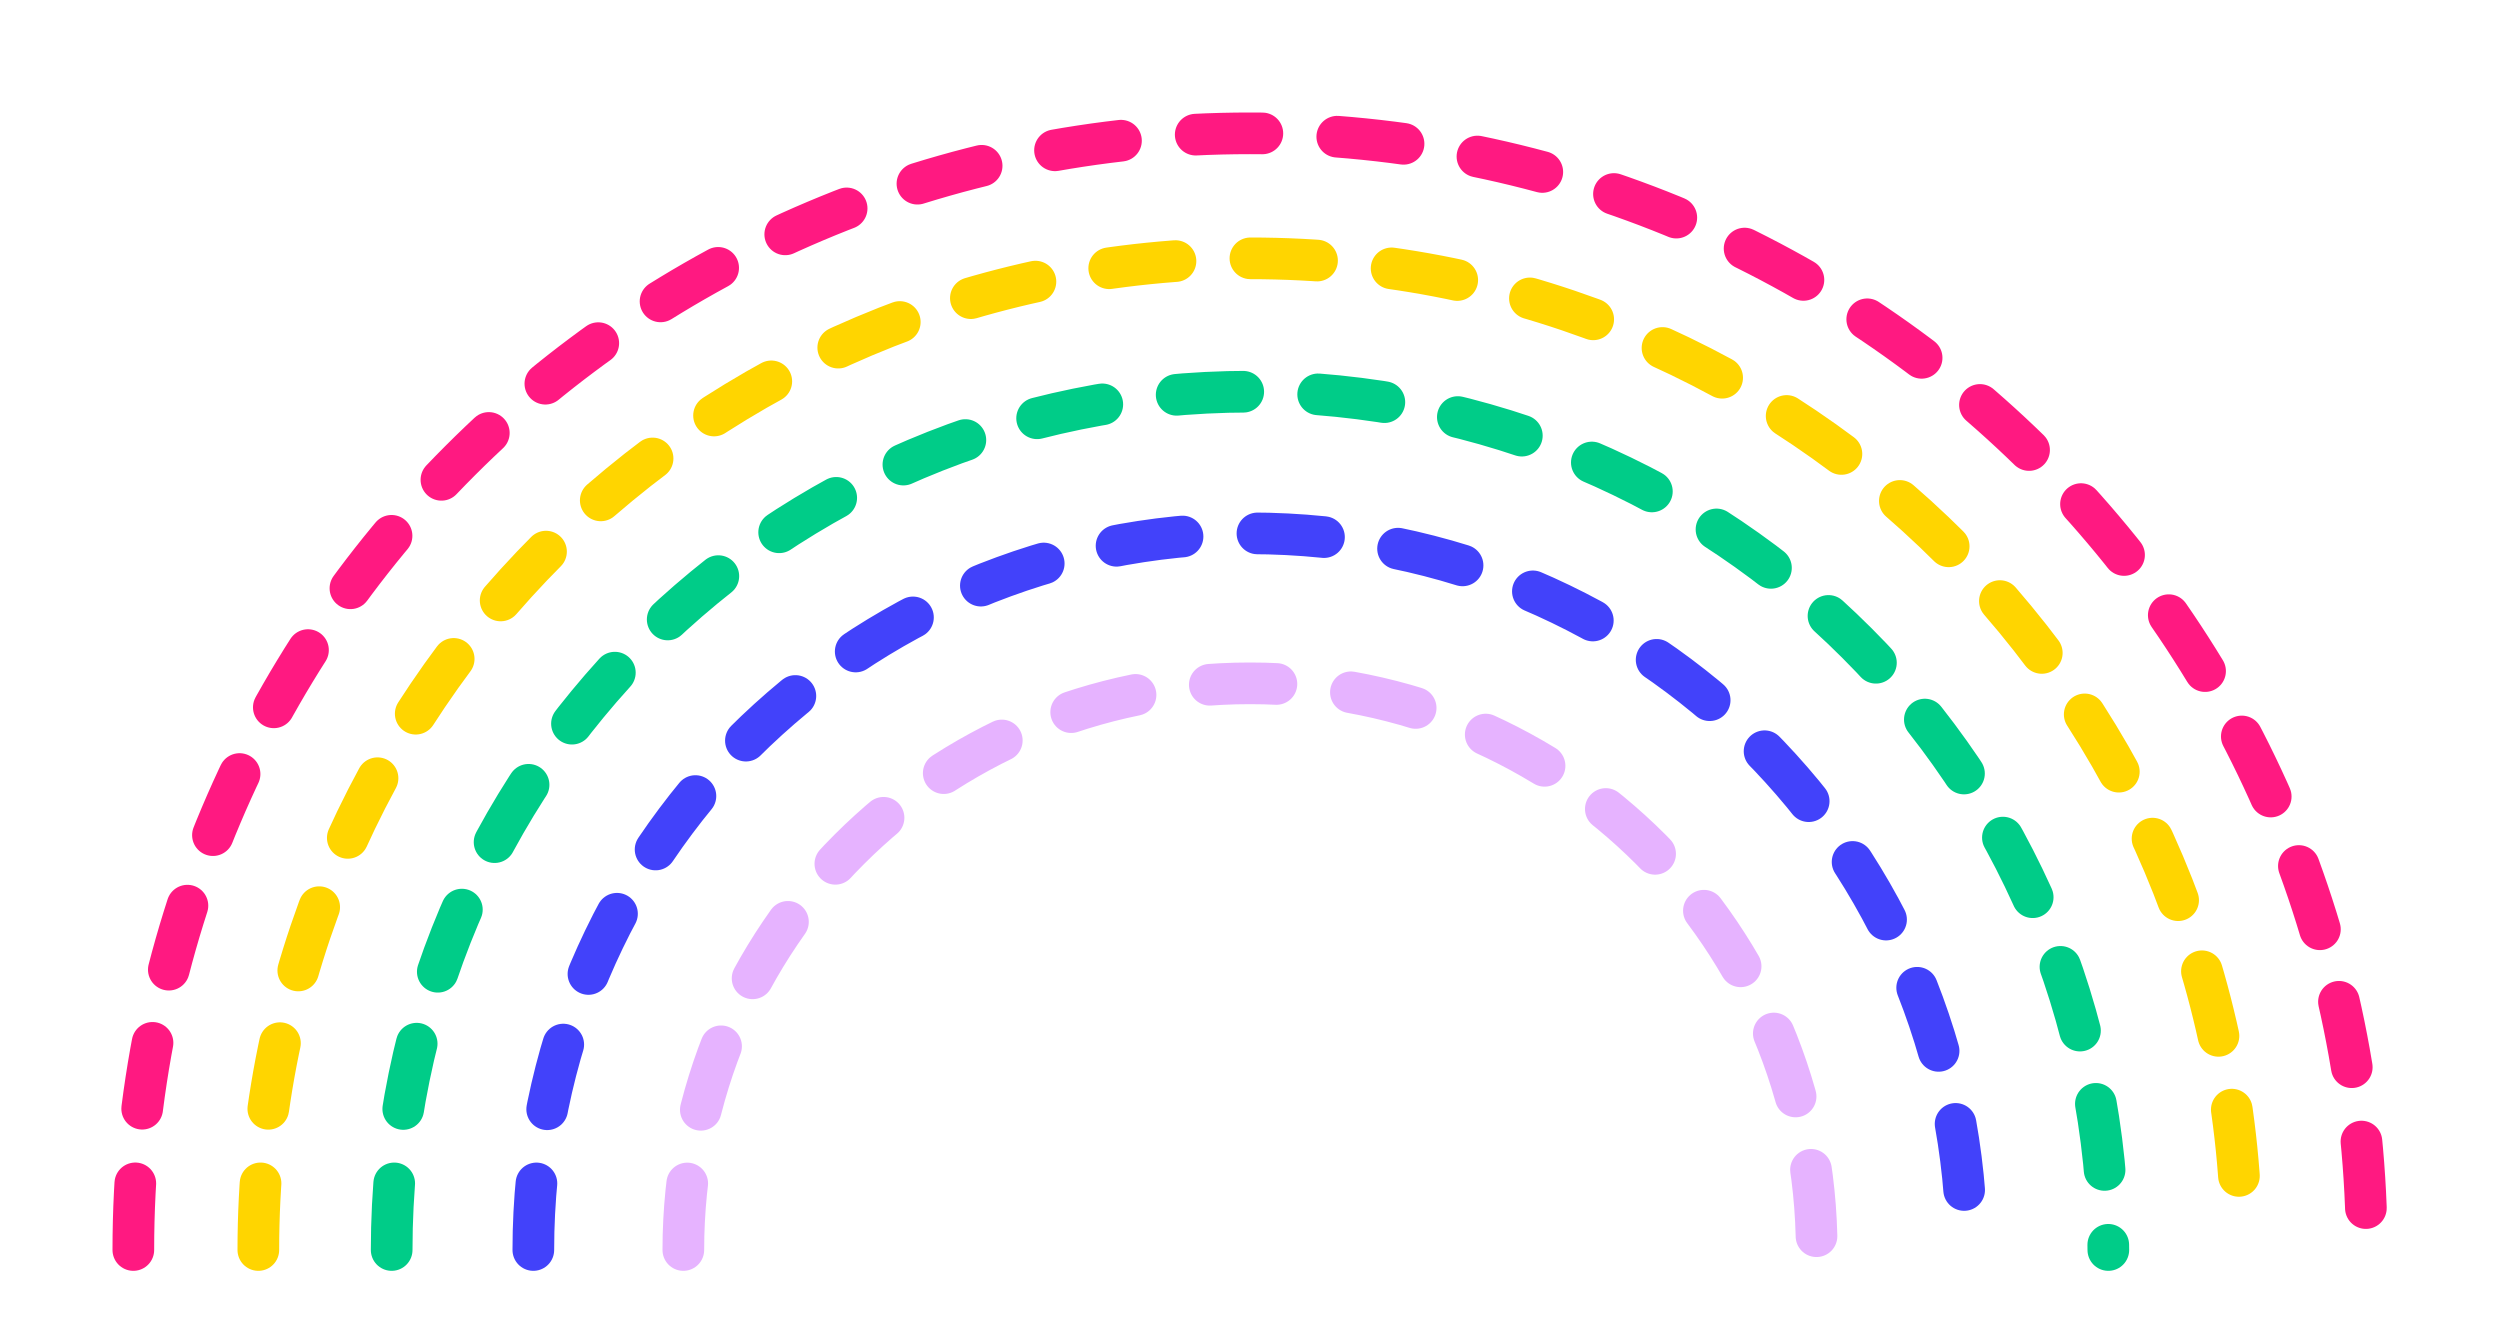
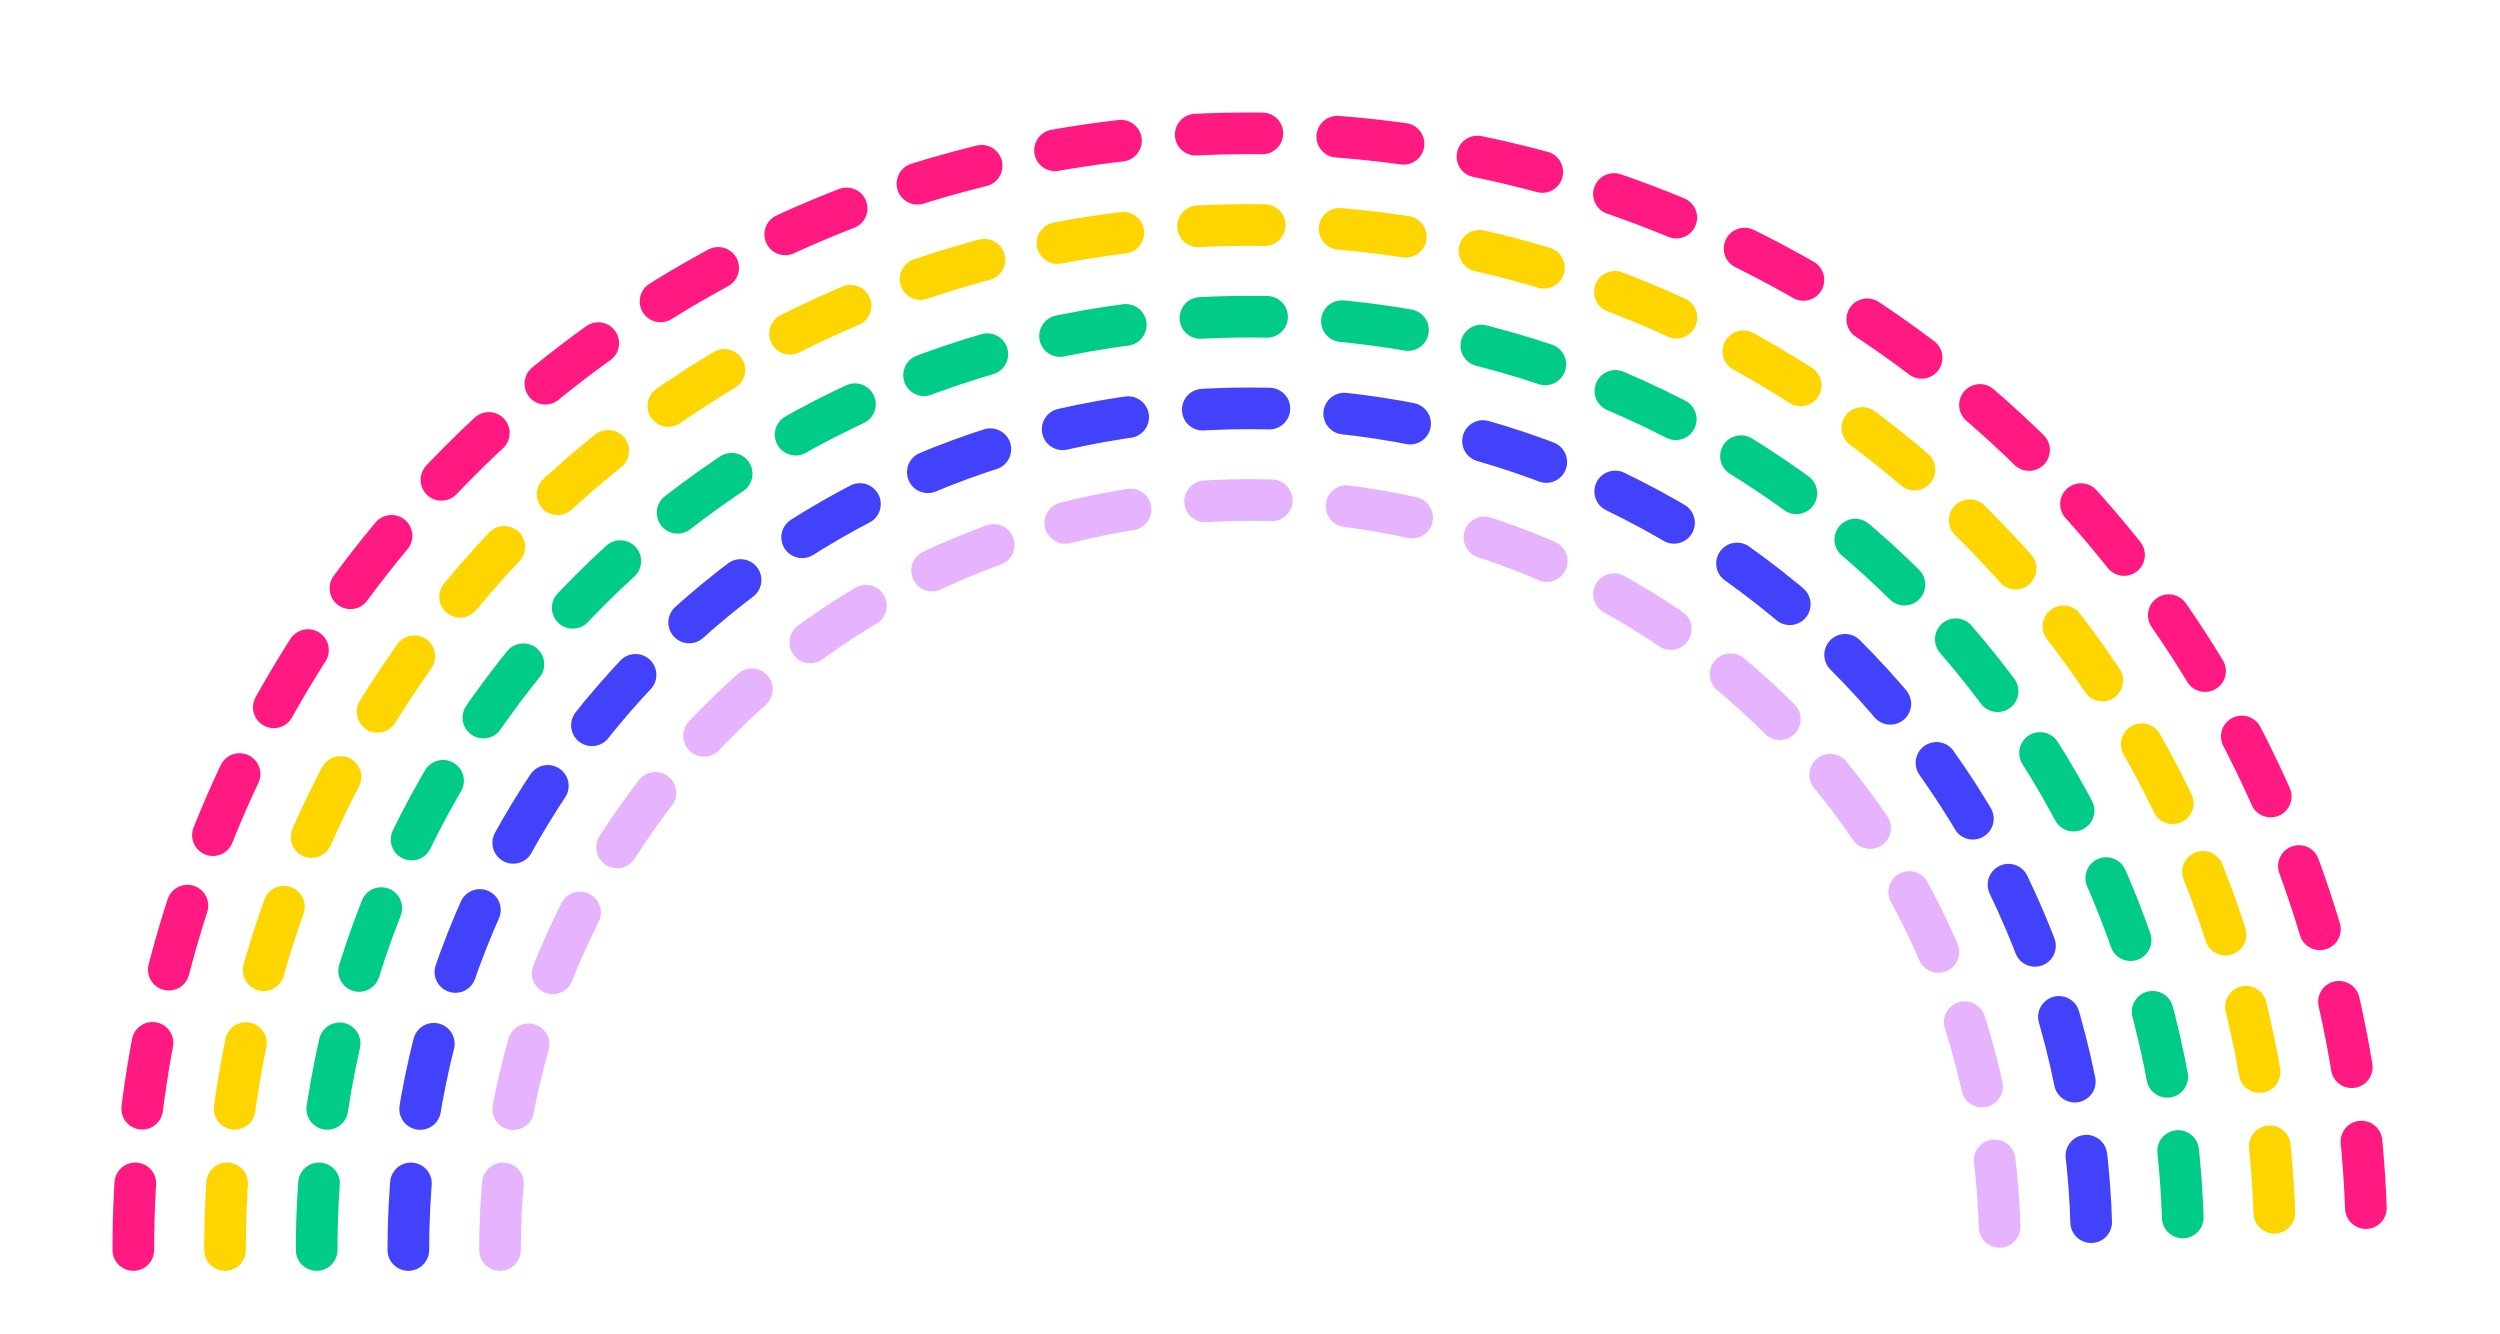
<svg xmlns="http://www.w3.org/2000/svg" viewBox="0 0 600 320" fill="none">
  <g stroke-linecap="round" stroke-width="10">
    <path d="M32 300A268 268 0 0 1 568 300" stroke="#ff1981" stroke-dasharray="16 18" />
-     <path d="M62 300A238 238 0 0 1 538 300" stroke="#ffd500" stroke-dasharray="16 18" />
-     <path d="M94 300A206 206 0 0 1 506 300" stroke="#00cc88" stroke-dasharray="16 18" />
-     <path d="M128 300A172 172 0 0 1 472 300" stroke="#4242fa" stroke-dasharray="16 18" />
-     <path d="M164 300A136 136 0 0 1 436 300" stroke="#e6b3ff" stroke-dasharray="16 18" />
+     <path d="M54 300A246 246 0 0 1 546 300" stroke="#ffd500" stroke-dasharray="16 18" />
+     <path d="M76 300A224 224 0 0 1 524 300" stroke="#00cc88" stroke-dasharray="16 18" />
+     <path d="M98 300A202 202 0 0 1 502 300" stroke="#4242fa" stroke-dasharray="16 18" />
+     <path d="M120 300A180 180 0 0 1 480 300" stroke="#e6b3ff" stroke-dasharray="16 18" />
  </g>
</svg>
